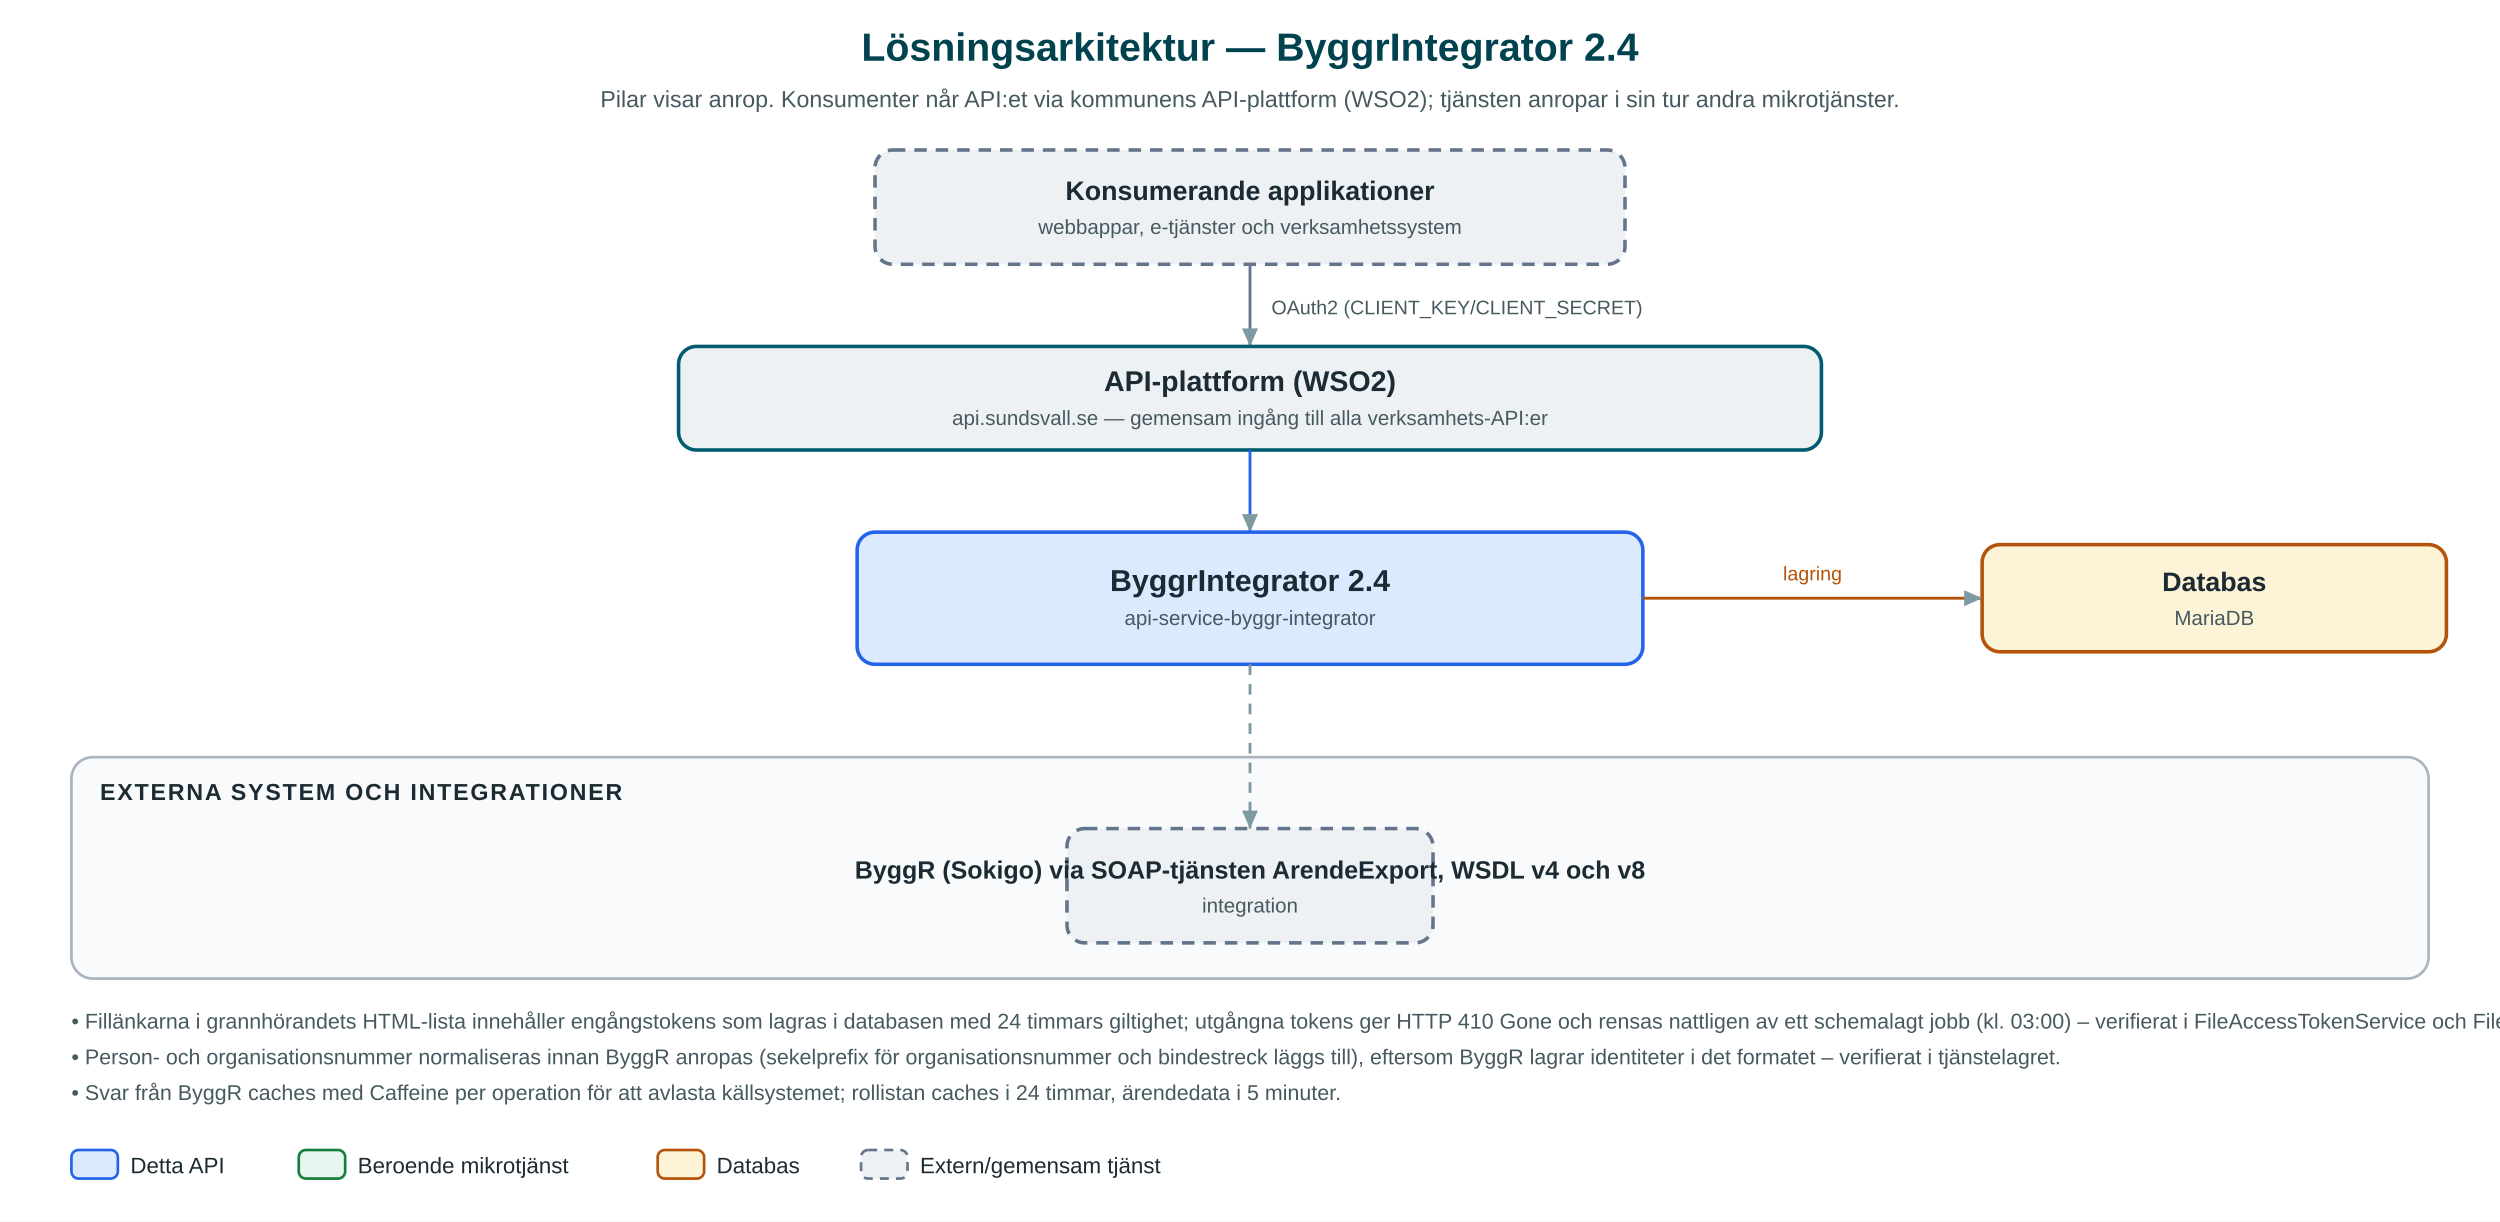
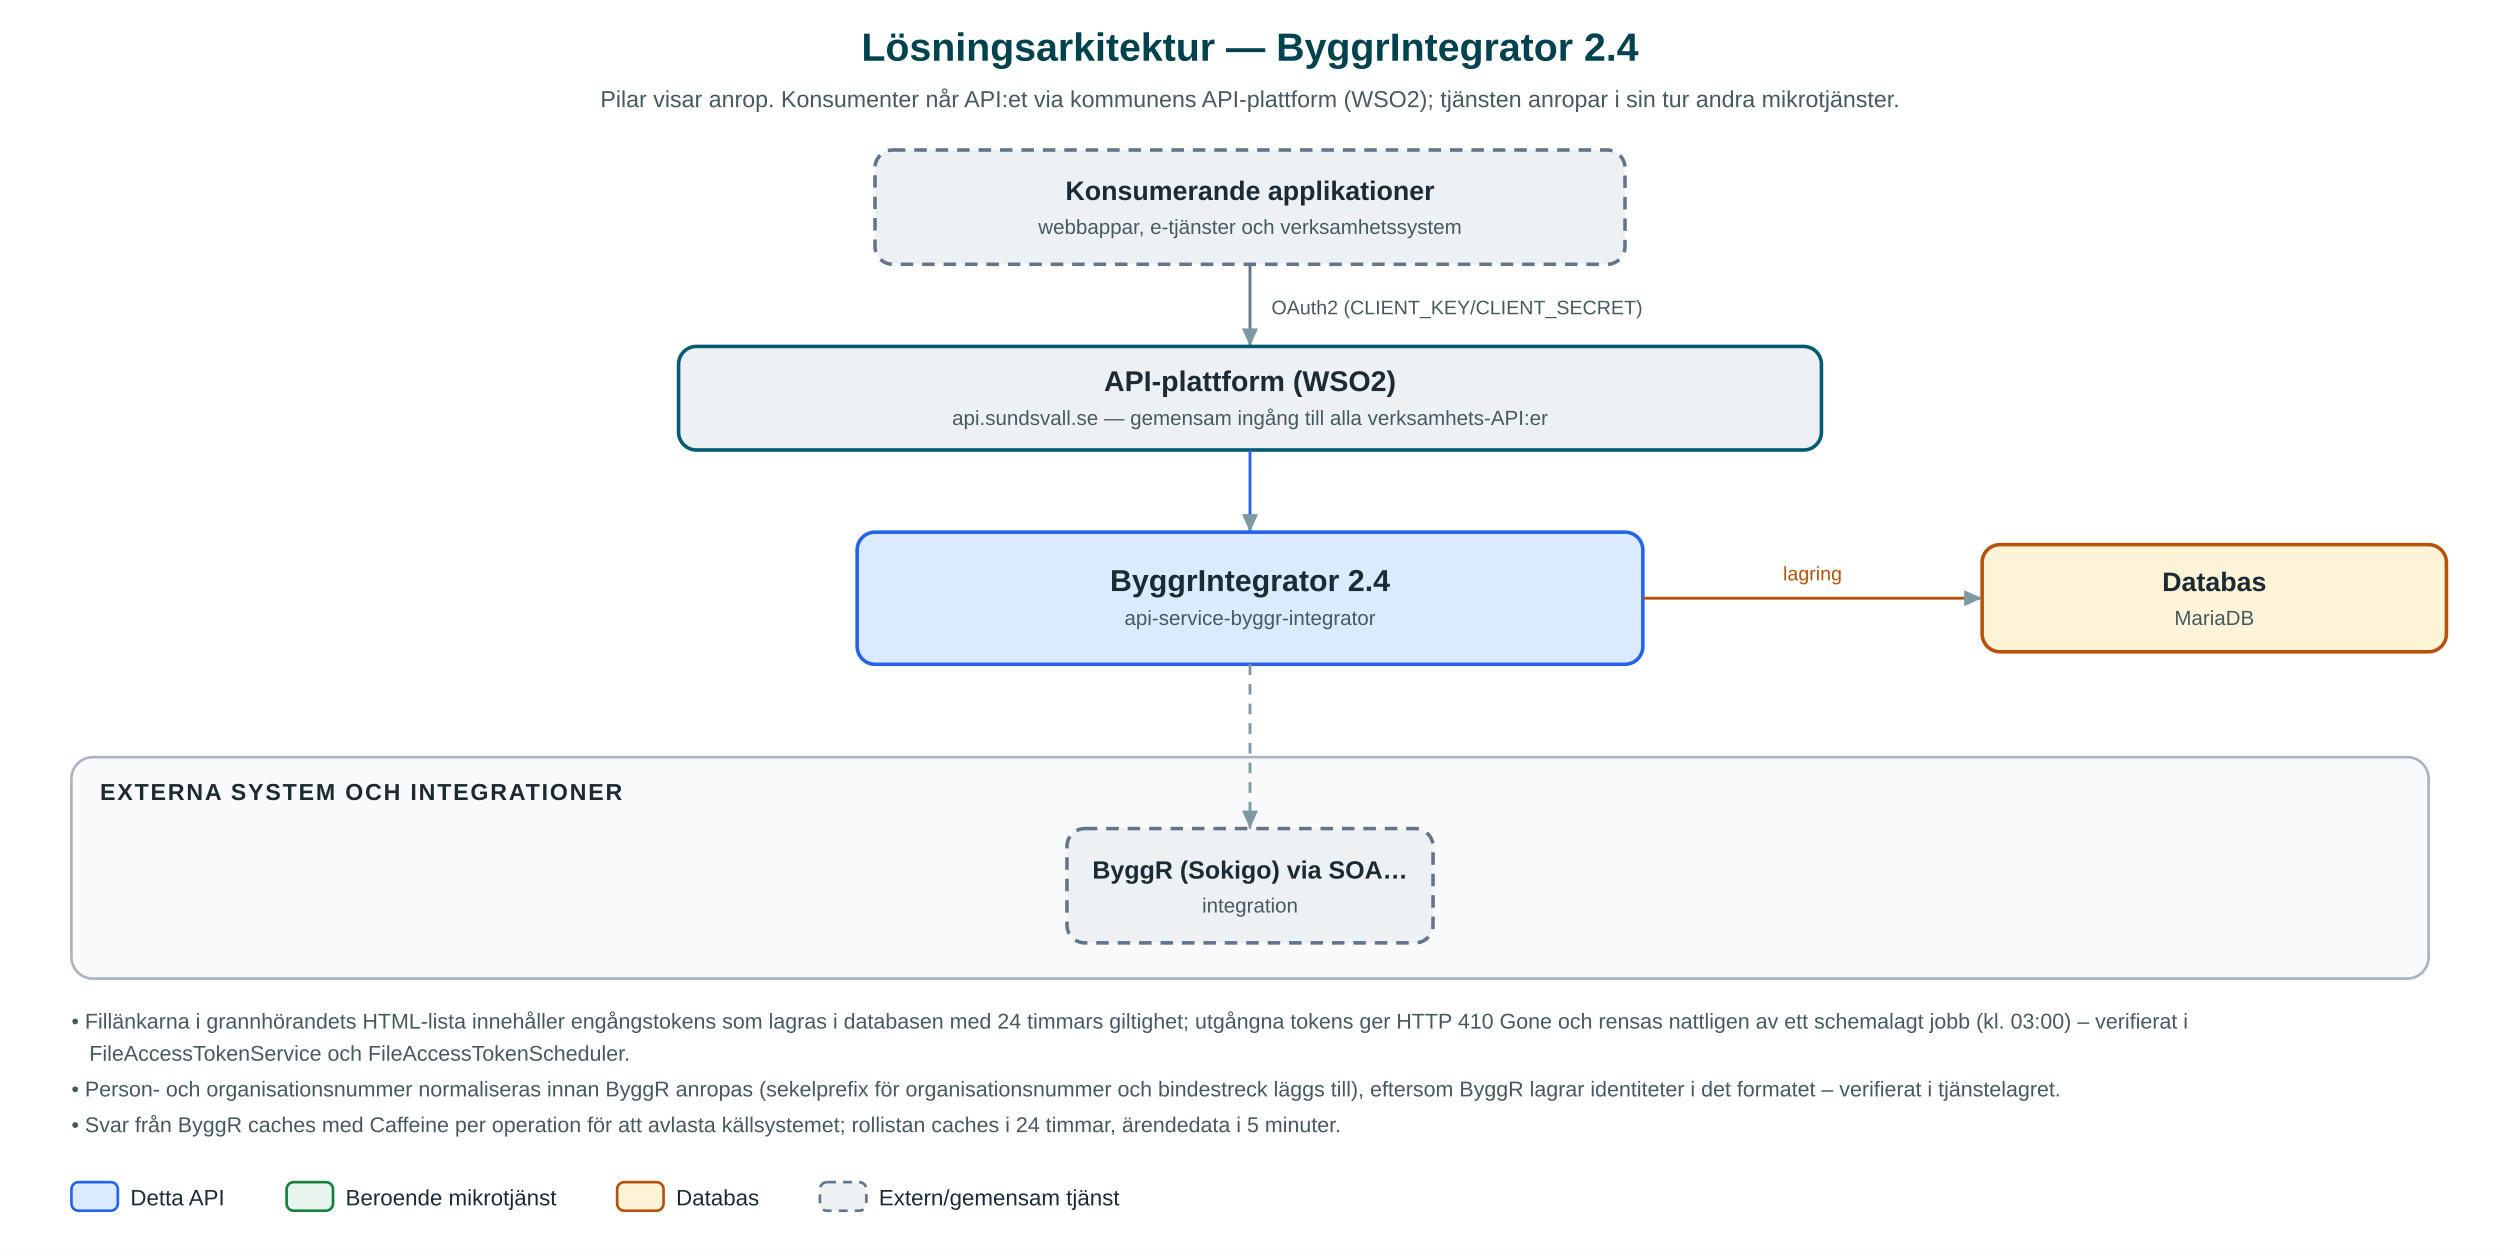
- <svg xmlns="http://www.w3.org/2000/svg" viewBox="0 0 1400 684" font-family="Segoe UI, Helvetica Neue, Arial, sans-serif" role="img" aria-label="Arkitekturdiagram för ByggrIntegrator 2.4">
+ <svg xmlns="http://www.w3.org/2000/svg" viewBox="0 0 1400 702" font-family="Segoe UI, Helvetica Neue, Arial, sans-serif" role="img" aria-label="Arkitekturdiagram för ByggrIntegrator 2.4">
  <defs>
    <marker id="arr" viewBox="0 0 10 10" refX="9" refY="5" markerWidth="7" markerHeight="7" orient="auto-start-reverse">
      <path d="M 0 1 L 9 5 L 0 9 z" fill="#7d99a1" />
    </marker>
  </defs>
-   <rect width="1400" height="684" fill="#ffffff" />
+   <rect width="1400" height="702" fill="#ffffff" />
  <text x="700.0" y="34" text-anchor="middle" font-size="22" font-weight="bold" fill="#00434f">Lösningsarkitektur — ByggrIntegrator 2.4</text>
  <text x="700.0" y="60" text-anchor="middle" font-size="13" fill="#46595f">Pilar visar anrop. Konsumenter når API:et via kommunens API-plattform (WSO2); tjänsten anropar i sin tur andra mikrotjänster.</text>
  <rect x="490.0" y="84" rx="10" width="420" height="64" fill="#eef1f4" stroke="#64748b" stroke-width="2" stroke-dasharray="7,5" />
  <text x="700.0" y="112.0" text-anchor="middle" font-size="15" font-weight="bold" fill="#1c2b33">Konsumerande applikationer</text>
  <text x="700.0" y="131.0" text-anchor="middle" font-size="11.5" fill="#46595f">webbappar, e-tjänster och verksamhetssystem</text>
  <path d="M 700.0 148 L 700.0 194" fill="none" stroke="#64748b" stroke-width="1.6" marker-end="url(#arr)" />
  <text x="712.0" y="176" font-size="11" fill="#46595f">OAuth2 (CLIENT_KEY/CLIENT_SECRET)</text>
  <rect x="380.0" y="194" rx="10" width="640" height="58" fill="#eef1f4" stroke="#005a70" stroke-width="2" />
  <text x="700.0" y="219.0" text-anchor="middle" font-size="16" font-weight="bold" fill="#1c2b33">API-plattform (WSO2)</text>
  <text x="700.0" y="238.0" text-anchor="middle" font-size="11.5" fill="#46595f">api.sundsvall.se — gemensam ingång till alla verksamhets-API:er</text>
  <path d="M 700.0 252 L 700.0 298" fill="none" stroke="#2563eb" stroke-width="1.6" marker-end="url(#arr)" />
  <rect x="480.0" y="298" rx="10" width="440" height="74" fill="#dbeafe" stroke="#2563eb" stroke-width="2" />
  <text x="700.0" y="331.0" text-anchor="middle" font-size="17" font-weight="bold" fill="#1c2b33">ByggrIntegrator 2.4</text>
  <text x="700.0" y="350.0" text-anchor="middle" font-size="11.5" fill="#46595f">api-service-byggr-integrator</text>
  <rect x="1110" y="305" rx="10" width="260" height="60" fill="#fdf3d7" stroke="#b45309" stroke-width="2" />
  <text x="1240.0" y="331.0" text-anchor="middle" font-size="15" font-weight="bold" fill="#1c2b33">Databas</text>
  <text x="1240.0" y="350.0" text-anchor="middle" font-size="11.5" fill="#46595f">MariaDB</text>
  <path d="M 920.0 335.0 L 1110 335.0" fill="none" stroke="#b45309" stroke-width="1.6" marker-end="url(#arr)" />
  <text x="1015.0" y="325.0" text-anchor="middle" font-size="11" fill="#b45309">lagring</text>
  <rect x="40" y="424" rx="12" width="1320" height="124" fill="#f4f5f7" stroke="#64748b" stroke-width="1.5" opacity="0.55" />
  <text x="56" y="448" font-size="13" font-weight="bold" letter-spacing="1" fill="#1c2b33">EXTERNA SYSTEM OCH INTEGRATIONER</text>
  <rect x="597.5" y="464" rx="10" width="205" height="64" fill="#eef1f4" stroke="#64748b" stroke-width="2" stroke-dasharray="7,5" />
-   <text x="700.0" y="492.0" text-anchor="middle" font-size="14" font-weight="bold" fill="#1c2b33">ByggR (Sokigo) via SOAP-tjänsten ArendeExport, WSDL v4 och v8</text>
+   <text x="700.0" y="492.0" text-anchor="middle" font-size="14" font-weight="bold" fill="#1c2b33">ByggR (Sokigo) via SOA…</text>
  <text x="700.0" y="511.0" text-anchor="middle" font-size="11.5" fill="#46595f">integration</text>
  <path d="M 700.0 372 C 700.0 418.0, 700.0 418.0, 700.0 464" fill="none" stroke="#7d99a1" stroke-width="1.6" stroke-dasharray="6,5" marker-end="url(#arr)" />
-   <text x="40" y="576" font-size="12" fill="#46595f">• Fillänkarna i grannhörandets HTML-lista innehåller engångstokens som lagras i databasen med 24 timmars giltighet; utgångna tokens ger HTTP 410 Gone och rensas nattligen av ett schemalagt jobb (kl. 03:00) – verifierat i FileAccessTokenService och FileAccessTokenScheduler.</text>
-   <text x="40" y="596" font-size="12" fill="#46595f">• Person- och organisationsnummer normaliseras innan ByggR anropas (sekelprefix för organisationsnummer och bindestreck läggs till), eftersom ByggR lagrar identiteter i det formatet – verifierat i tjänstelagret.</text>
-   <text x="40" y="616" font-size="12" fill="#46595f">• Svar från ByggR caches med Caffeine per operation för att avlasta källsystemet; rollistan caches i 24 timmar, ärendedata i 5 minuter.</text>
-   <rect x="40" y="644" width="26" height="16" rx="4" fill="#dbeafe" stroke="#2563eb" stroke-width="1.5" />
-   <text x="73" y="657" font-size="12.5" fill="#1c2b33">Detta API</text>
-   <rect x="167.3" y="644" width="26" height="16" rx="4" fill="#e8f5ee" stroke="#15803d" stroke-width="1.5" />
-   <text x="200.3" y="657" font-size="12.5" fill="#1c2b33">Beroende mikrotjänst</text>
-   <rect x="368.3" y="644" width="26" height="16" rx="4" fill="#fdf3d7" stroke="#b45309" stroke-width="1.5" />
-   <text x="401.3" y="657" font-size="12.5" fill="#1c2b33">Databas</text>
-   <rect x="482.2" y="644" width="26" height="16" rx="4" fill="#eef1f4" stroke="#64748b" stroke-width="1.5" stroke-dasharray="5,4" />
-   <text x="515.2" y="657" font-size="12.5" fill="#1c2b33">Extern/gemensam tjänst</text>
+   <text x="40" y="576" font-size="12" fill="#46595f">• Fillänkarna i grannhörandets HTML-lista innehåller engångstokens som lagras i databasen med 24 timmars giltighet; utgångna tokens ger HTTP 410 Gone och rensas nattligen av ett schemalagt jobb (kl. 03:00) – verifierat i</text>
+   <text x="50.008" y="594" font-size="12" fill="#46595f">FileAccessTokenService och FileAccessTokenScheduler.</text>
+   <text x="40" y="614" font-size="12" fill="#46595f">• Person- och organisationsnummer normaliseras innan ByggR anropas (sekelprefix för organisationsnummer och bindestreck läggs till), eftersom ByggR lagrar identiteter i det formatet – verifierat i tjänstelagret.</text>
+   <text x="40" y="634" font-size="12" fill="#46595f">• Svar från ByggR caches med Caffeine per operation för att avlasta källsystemet; rollistan caches i 24 timmar, ärendedata i 5 minuter.</text>
+   <rect x="40" y="662" width="26" height="16" rx="4" fill="#dbeafe" stroke="#2563eb" stroke-width="1.5" />
+   <text x="73" y="675" font-size="12.5" fill="#1c2b33">Detta API</text>
+   <rect x="160.5" y="662" width="26" height="16" rx="4" fill="#e8f5ee" stroke="#15803d" stroke-width="1.5" />
+   <text x="193.5" y="675" font-size="12.5" fill="#1c2b33">Beroende mikrotjänst</text>
+   <rect x="345.6" y="662" width="26" height="16" rx="4" fill="#fdf3d7" stroke="#b45309" stroke-width="1.5" />
+   <text x="378.6" y="675" font-size="12.5" fill="#1c2b33">Databas</text>
+   <rect x="459.15" y="662" width="26" height="16" rx="4" fill="#eef1f4" stroke="#64748b" stroke-width="1.5" stroke-dasharray="5,4" />
+   <text x="492.15" y="675" font-size="12.5" fill="#1c2b33">Extern/gemensam tjänst</text>
</svg>
